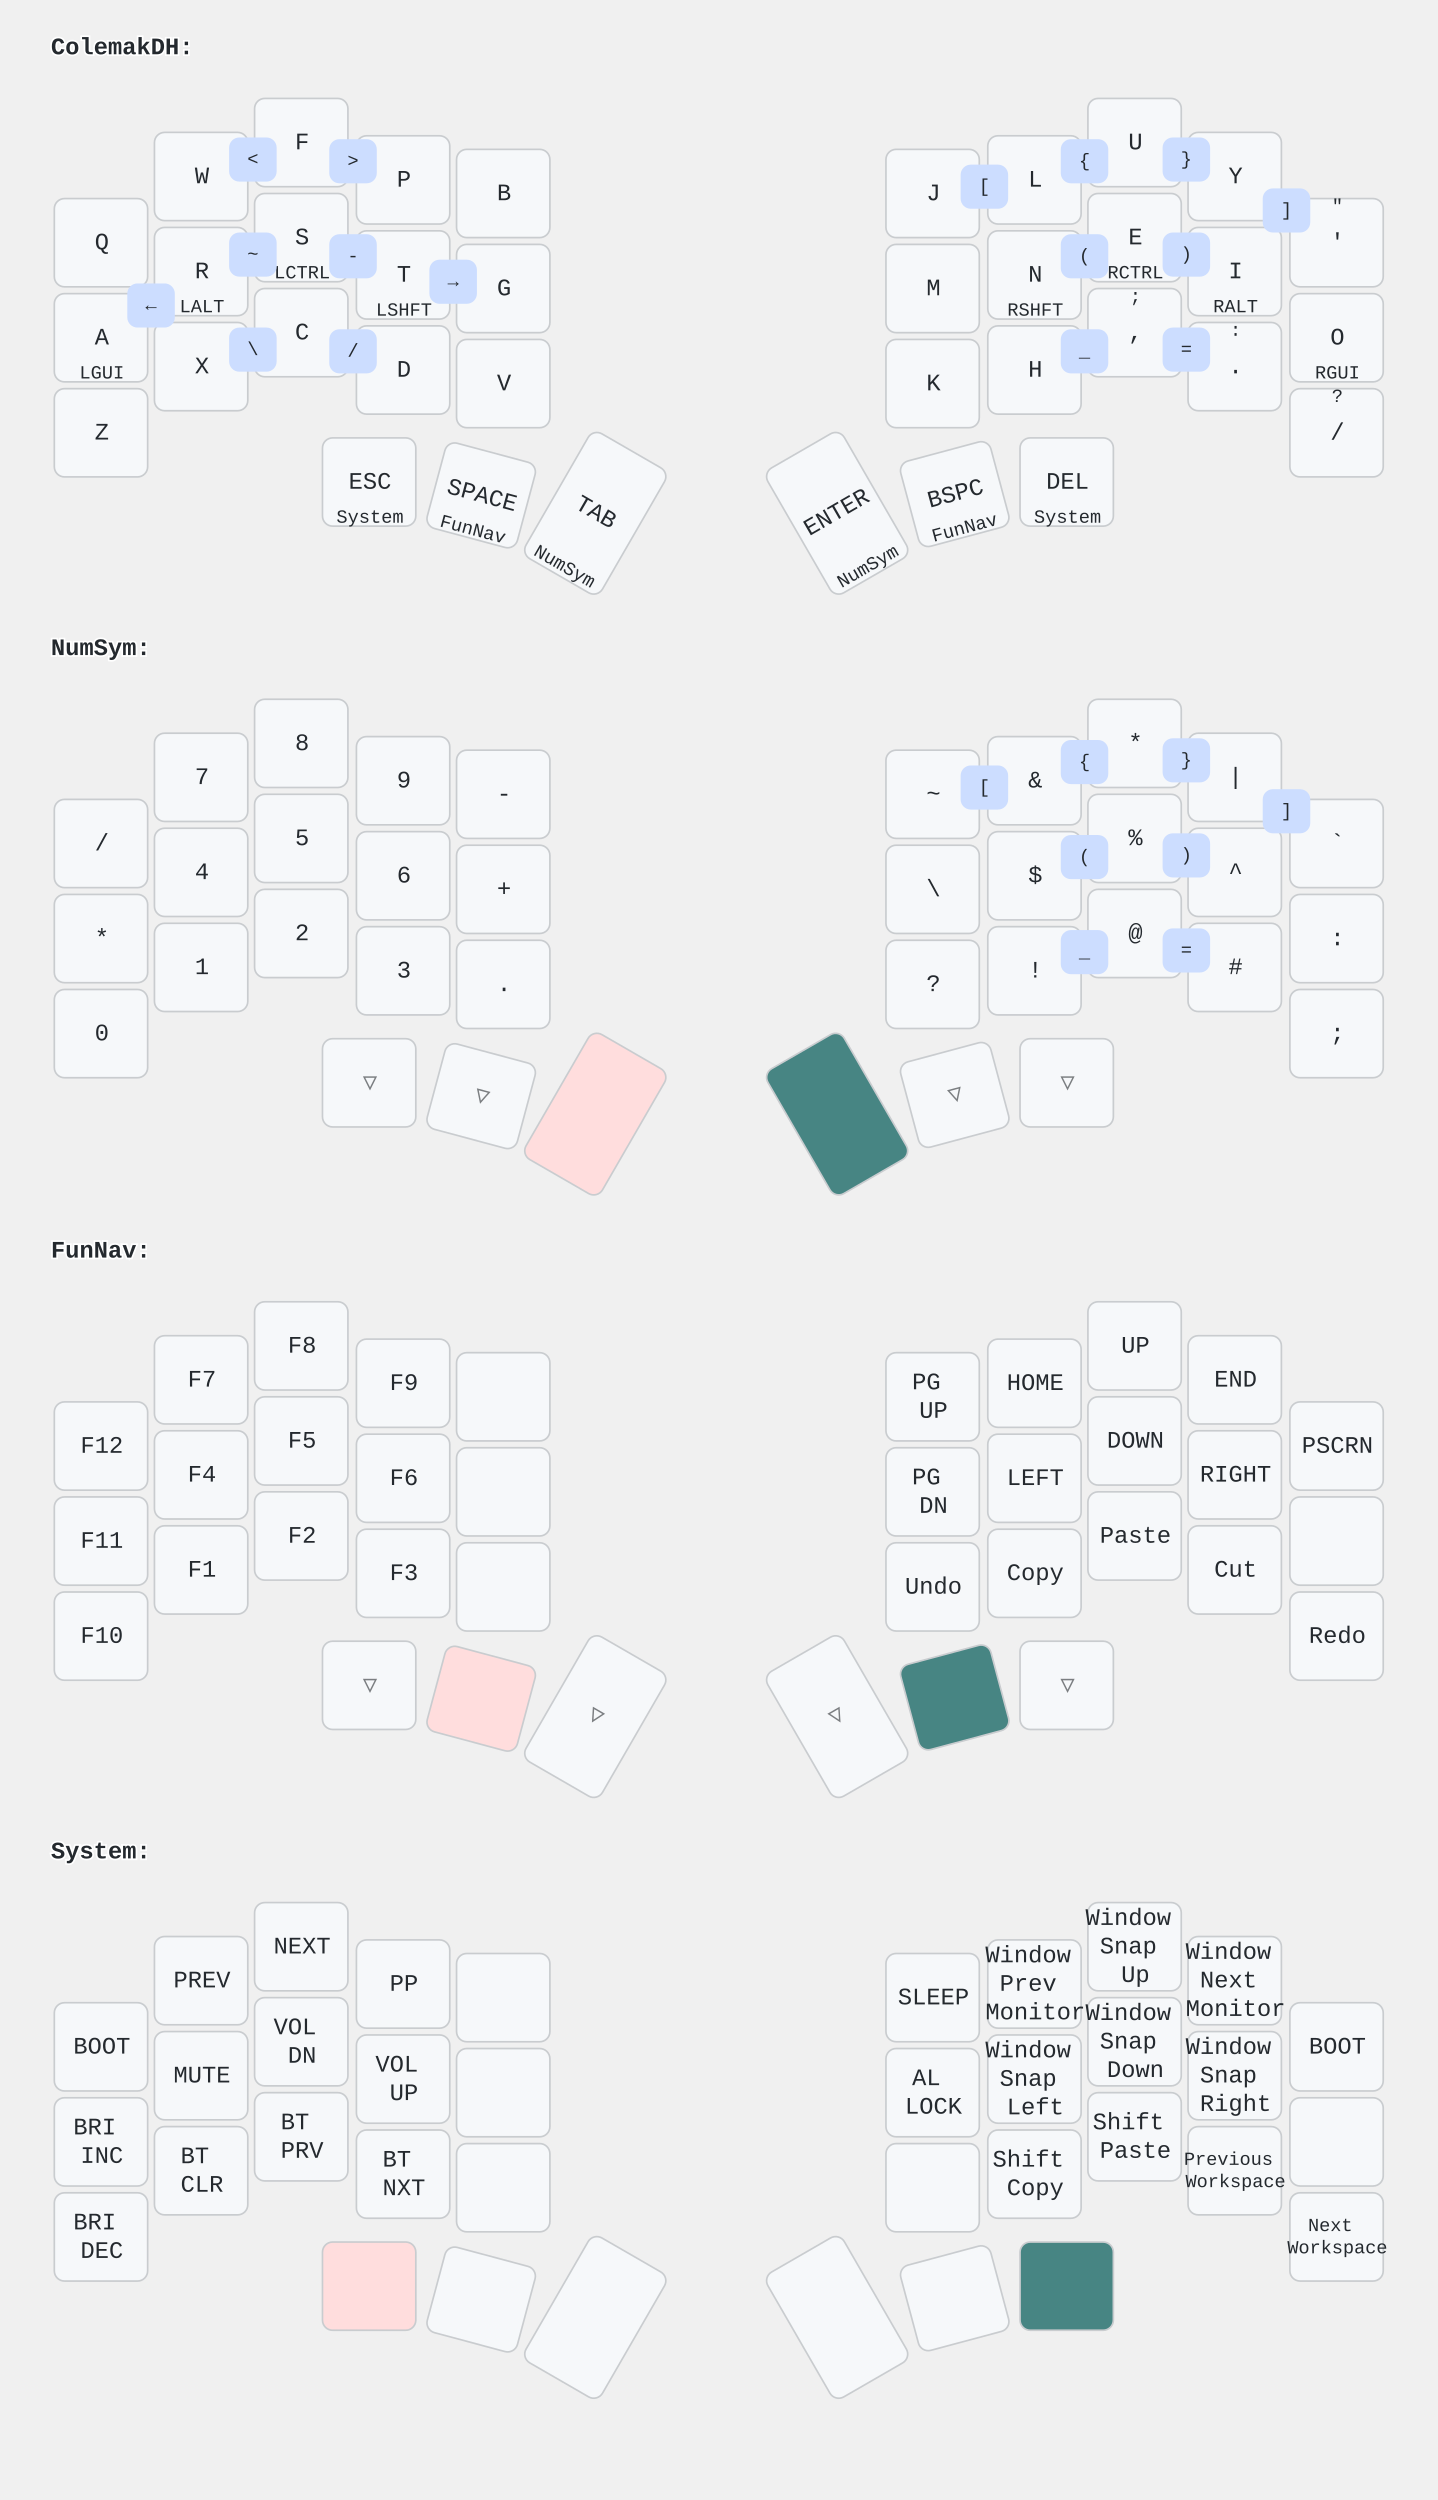
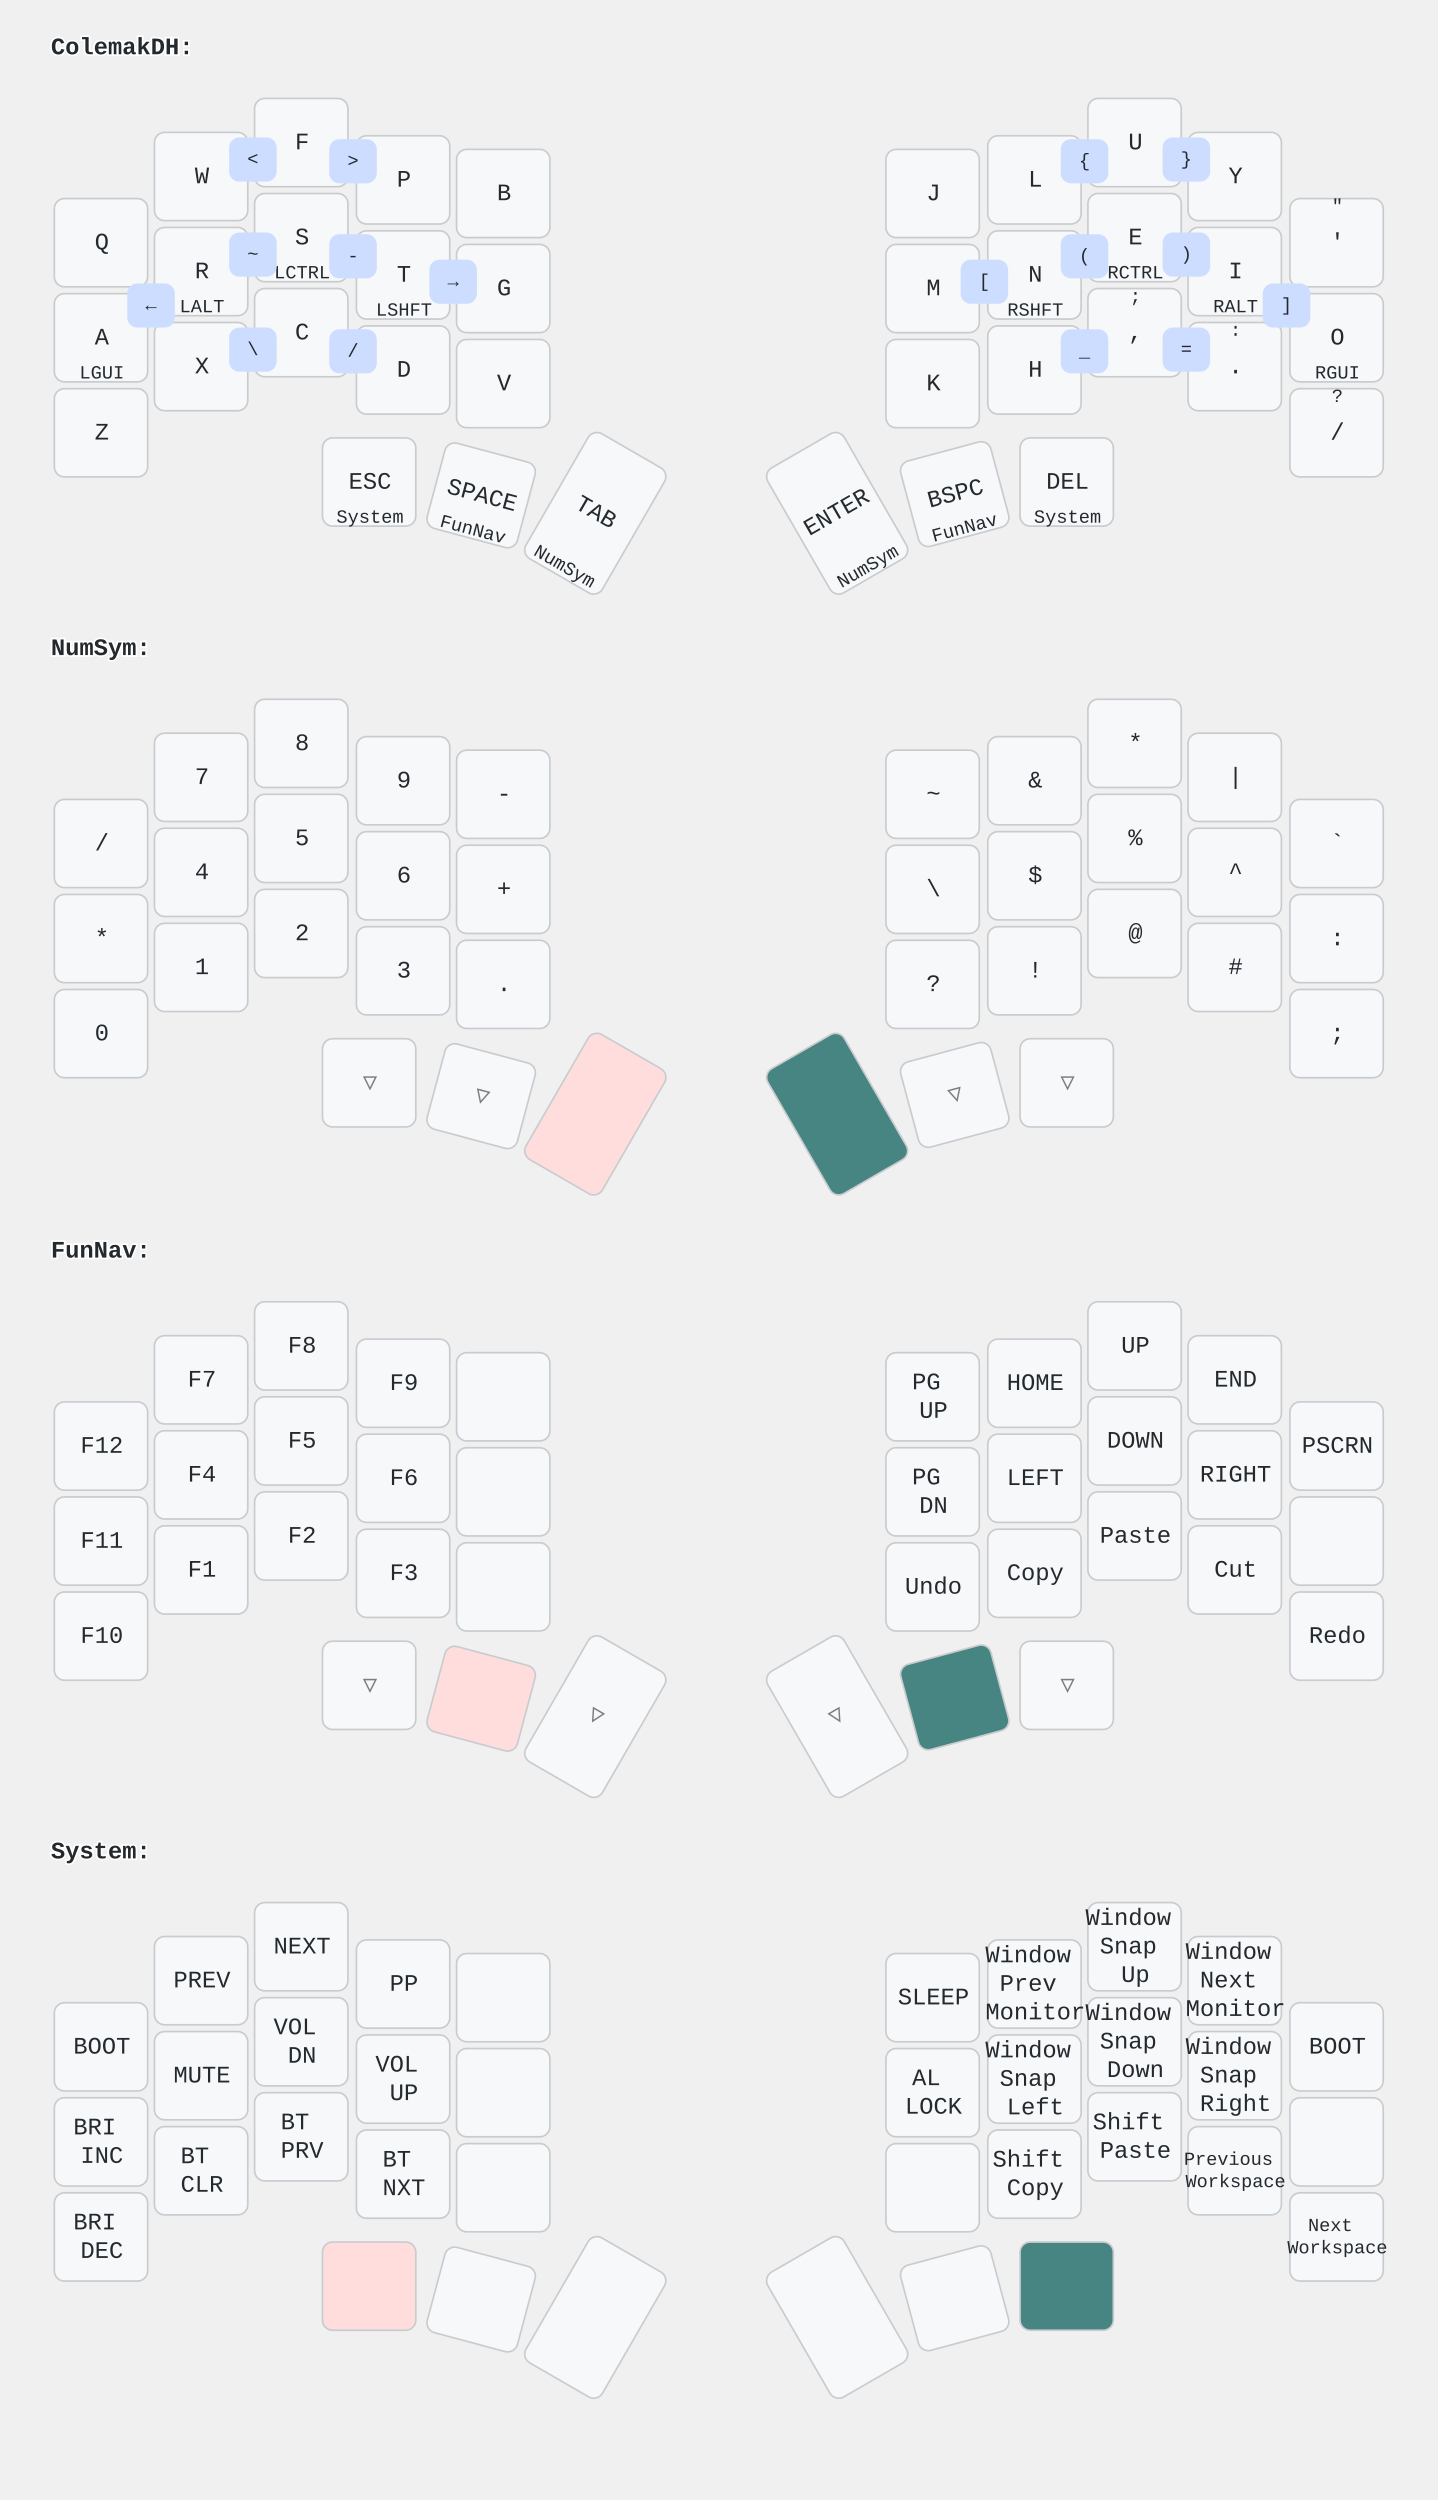
<svg xmlns="http://www.w3.org/2000/svg" width="847" height="1473" viewBox="0 0 847 1473" class="keymap">
  <style>/* inherit to force styles through use tags */
svg path {
    fill: inherit;
}

/* font and background color specifications */
svg.keymap {
    font-family: SFMono-Regular,Consolas,Liberation Mono,Menlo,monospace;
    font-size: 14px;
    font-kerning: normal;
    text-rendering: optimizeLegibility;
    fill: #24292e;
}

/* default key styling */
rect.key {
    fill: #f6f8fa;
    stroke: #c9cccf;
    stroke-width: 1;
}

/* default key side styling, only used is draw_key_sides is set */
rect.side {
    filter: brightness(90%);
}

/* color accent for combo boxes */
rect.combo, rect.combo-separate {
    fill: #cdf;
}

/* color accent for held keys */
rect.held, rect.combo.held {
    fill: #fdd;
}

/* color accent for ghost (optional) keys */
rect.ghost, rect.combo.ghost {
    stroke-dasharray: 4, 4;
    stroke-width: 2;
}

text {
    text-anchor: middle;
    dominant-baseline: middle;
}

/* styling for layer labels */
text.label {
    font-weight: bold;
    text-anchor: start;
    stroke: white;
    stroke-width: 2;
    paint-order: stroke;
}

/* styling for combo tap, and key hold/shifted label text */
text.combo, text.hold, text.shifted {
    font-size: 11px;
}

text.hold {
    text-anchor: middle;
    dominant-baseline: auto;
}

text.shifted {
    text-anchor: middle;
    dominant-baseline: hanging;
}

/* styling for hold/shifted label text in combo box */
text.combo.hold, text.combo.shifted {
    font-size: 8px;
}

/* lighter symbol for transparent keys */
text.trans {
    fill: #7b7e81;
}

/* styling for combo dendrons */
path.combo {
    stroke-width: 1;
    stroke: gray;
    fill: none;
}

/* Start Tabler Icons Cleanup */
/* cannot use height/width with glyphs */
.icon-tabler &gt; path {
    fill: inherit;
    stroke: inherit;
    stroke-width: 2;
}
/* hide tabler's default box */
.icon-tabler &gt; path[stroke="none"][fill="none"] {
    visibility: hidden;
}
/* End Tabler Icons Cleanup */

@media (prefers-color-scheme: dark) {
svg.keymap { fill: #d1d6db; }
rect.key { fill: #3f4750; }
rect.key, rect.combo { stroke: #60666c; }
rect.combo, rect.combo-separate { fill: #1f3d7a; }
rect.held, rect.combo.held { fill: #854747; }
text.label, text.footer { stroke: black; }
text.trans { fill: #7e8184; }
path.combo { stroke: #7f7f7f; }

}
rect.held.alternate { fill: #478583; }</style>
  <g transform="translate(30, 0)" class="layer-ColemakDH">
    <text x="0" y="28" class="label">ColemakDH:</text>
    <g transform="translate(0, 56)">
      <g transform="translate(30, 87)" class="key keypos-0">
        <rect rx="6" ry="6" x="-28" y="-26" width="55" height="52" class="key" />
        <text x="0" y="0" class="key tap">Q</text>
      </g>
      <g transform="translate(89, 48)" class="key keypos-1">
        <rect rx="6" ry="6" x="-28" y="-26" width="55" height="52" class="key" />
        <text x="0" y="0" class="key tap">W</text>
      </g>
      <g transform="translate(148, 28)" class="key keypos-2">
        <rect rx="6" ry="6" x="-28" y="-26" width="55" height="52" class="key" />
        <text x="0" y="0" class="key tap">F</text>
      </g>
      <g transform="translate(208, 50)" class="key keypos-3">
        <rect rx="6" ry="6" x="-28" y="-26" width="55" height="52" class="key" />
        <text x="0" y="0" class="key tap">P</text>
      </g>
      <g transform="translate(267, 58)" class="key keypos-4">
        <rect rx="6" ry="6" x="-28" y="-26" width="55" height="52" class="key" />
        <text x="0" y="0" class="key tap">B</text>
      </g>
      <g transform="translate(520, 58)" class="key keypos-5">
        <rect rx="6" ry="6" x="-28" y="-26" width="55" height="52" class="key" />
        <text x="0" y="0" class="key tap">J</text>
      </g>
      <g transform="translate(580, 50)" class="key keypos-6">
        <rect rx="6" ry="6" x="-28" y="-26" width="55" height="52" class="key" />
        <text x="0" y="0" class="key tap">L</text>
      </g>
      <g transform="translate(639, 28)" class="key keypos-7">
        <rect rx="6" ry="6" x="-28" y="-26" width="55" height="52" class="key" />
        <text x="0" y="0" class="key tap">U</text>
      </g>
      <g transform="translate(698, 48)" class="key keypos-8">
        <rect rx="6" ry="6" x="-28" y="-26" width="55" height="52" class="key" />
        <text x="0" y="0" class="key tap">Y</text>
      </g>
      <g transform="translate(758, 87)" class="key keypos-9">
        <rect rx="6" ry="6" x="-28" y="-26" width="55" height="52" class="key" />
        <text x="0" y="0" class="key tap">'</text>
        <text x="0" y="-24" class="key shifted">"</text>
      </g>
      <g transform="translate(30, 143)" class="key keypos-10">
        <rect rx="6" ry="6" x="-28" y="-26" width="55" height="52" class="key" />
        <text x="0" y="0" class="key tap">A</text>
        <text x="0" y="24" class="key hold">LGUI</text>
      </g>
      <g transform="translate(89, 104)" class="key keypos-11">
        <rect rx="6" ry="6" x="-28" y="-26" width="55" height="52" class="key" />
        <text x="0" y="0" class="key tap">R</text>
        <text x="0" y="24" class="key hold">LALT</text>
      </g>
      <g transform="translate(148, 84)" class="key keypos-12">
        <rect rx="6" ry="6" x="-28" y="-26" width="55" height="52" class="key" />
        <text x="0" y="0" class="key tap">S</text>
        <text x="0" y="24" class="key hold">LCTRL</text>
      </g>
      <g transform="translate(208, 106)" class="key keypos-13">
        <rect rx="6" ry="6" x="-28" y="-26" width="55" height="52" class="key" />
        <text x="0" y="0" class="key tap">T</text>
        <text x="0" y="24" class="key hold">LSHFT</text>
      </g>
      <g transform="translate(267, 114)" class="key keypos-14">
        <rect rx="6" ry="6" x="-28" y="-26" width="55" height="52" class="key" />
        <text x="0" y="0" class="key tap">G</text>
      </g>
      <g transform="translate(520, 114)" class="key keypos-15">
        <rect rx="6" ry="6" x="-28" y="-26" width="55" height="52" class="key" />
        <text x="0" y="0" class="key tap">M</text>
      </g>
      <g transform="translate(580, 106)" class="key keypos-16">
        <rect rx="6" ry="6" x="-28" y="-26" width="55" height="52" class="key" />
        <text x="0" y="0" class="key tap">N</text>
        <text x="0" y="24" class="key hold">RSHFT</text>
      </g>
      <g transform="translate(639, 84)" class="key keypos-17">
        <rect rx="6" ry="6" x="-28" y="-26" width="55" height="52" class="key" />
        <text x="0" y="0" class="key tap">E</text>
        <text x="0" y="24" class="key hold">RCTRL</text>
      </g>
      <g transform="translate(698, 104)" class="key keypos-18">
        <rect rx="6" ry="6" x="-28" y="-26" width="55" height="52" class="key" />
        <text x="0" y="0" class="key tap">I</text>
        <text x="0" y="24" class="key hold">RALT</text>
      </g>
      <g transform="translate(758, 143)" class="key keypos-19">
        <rect rx="6" ry="6" x="-28" y="-26" width="55" height="52" class="key" />
        <text x="0" y="0" class="key tap">O</text>
        <text x="0" y="24" class="key hold">RGUI</text>
      </g>
      <g transform="translate(30, 199)" class="key keypos-20">
        <rect rx="6" ry="6" x="-28" y="-26" width="55" height="52" class="key" />
        <text x="0" y="0" class="key tap">Z</text>
      </g>
      <g transform="translate(89, 160)" class="key keypos-21">
        <rect rx="6" ry="6" x="-28" y="-26" width="55" height="52" class="key" />
        <text x="0" y="0" class="key tap">X</text>
      </g>
      <g transform="translate(148, 140)" class="key keypos-22">
        <rect rx="6" ry="6" x="-28" y="-26" width="55" height="52" class="key" />
        <text x="0" y="0" class="key tap">C</text>
      </g>
      <g transform="translate(208, 162)" class="key keypos-23">
        <rect rx="6" ry="6" x="-28" y="-26" width="55" height="52" class="key" />
        <text x="0" y="0" class="key tap">D</text>
      </g>
      <g transform="translate(267, 170)" class="key keypos-24">
        <rect rx="6" ry="6" x="-28" y="-26" width="55" height="52" class="key" />
        <text x="0" y="0" class="key tap">V</text>
      </g>
      <g transform="translate(520, 170)" class="key keypos-25">
        <rect rx="6" ry="6" x="-28" y="-26" width="55" height="52" class="key" />
        <text x="0" y="0" class="key tap">K</text>
      </g>
      <g transform="translate(580, 162)" class="key keypos-26">
        <rect rx="6" ry="6" x="-28" y="-26" width="55" height="52" class="key" />
        <text x="0" y="0" class="key tap">H</text>
      </g>
      <g transform="translate(639, 140)" class="key keypos-27">
        <rect rx="6" ry="6" x="-28" y="-26" width="55" height="52" class="key" />
        <text x="0" y="0" class="key tap">,</text>
        <text x="0" y="-24" class="key shifted">;</text>
      </g>
      <g transform="translate(698, 160)" class="key keypos-28">
        <rect rx="6" ry="6" x="-28" y="-26" width="55" height="52" class="key" />
        <text x="0" y="0" class="key tap">.</text>
        <text x="0" y="-24" class="key shifted">:</text>
      </g>
      <g transform="translate(758, 199)" class="key keypos-29">
        <rect rx="6" ry="6" x="-28" y="-26" width="55" height="52" class="key" />
        <text x="0" y="0" class="key tap">/</text>
        <text x="0" y="-24" class="key shifted">?</text>
      </g>
      <g transform="translate(188, 228)" class="key keypos-30">
        <rect rx="6" ry="6" x="-28" y="-26" width="55" height="52" class="key" />
        <text x="0" y="0" class="key tap">ESC</text>
        <text x="0" y="24" class="key hold">System</text>
      </g>
      <g transform="translate(254, 236) rotate(15.0)" class="key keypos-31">
        <rect rx="6" ry="6" x="-28" y="-26" width="55" height="52" class="key" />
        <text x="0" y="0" class="key tap">SPACE</text>
        <text x="0" y="24" class="key hold">FunNav</text>
      </g>
      <g transform="translate(321, 246) rotate(30.0)" class="key keypos-32">
        <rect rx="6" ry="6" x="-26" y="-42" width="52" height="85" class="key" />
        <text x="0" y="0" class="key tap">TAB</text>
        <text x="0" y="40" class="key hold">NumSym</text>
      </g>
      <g transform="translate(463, 246) rotate(-30.0)" class="key keypos-33">
        <rect rx="6" ry="6" x="-26" y="-42" width="52" height="85" class="key" />
        <text x="0" y="0" class="key tap">ENTER</text>
        <text x="0" y="40" class="key hold">NumSym</text>
      </g>
      <g transform="translate(533, 235) rotate(-15.0)" class="key keypos-34">
        <rect rx="6" ry="6" x="-28" y="-26" width="55" height="52" class="key" />
        <text x="0" y="0" class="key tap">BSPC</text>
        <text x="0" y="24" class="key hold">FunNav</text>
      </g>
      <g transform="translate(599, 228)" class="key keypos-35">
        <rect rx="6" ry="6" x="-28" y="-26" width="55" height="52" class="key" />
        <text x="0" y="0" class="key tap">DEL</text>
        <text x="0" y="24" class="key hold">System</text>
      </g>
      <g class="combo combopos-0">
        <rect rx="6" ry="6" x="595" y="26" width="28" height="26" class="combo" />
        <text x="609" y="39" class="combo tap">{</text>
      </g>
      <g class="combo combopos-1">
        <rect rx="6" ry="6" x="655" y="25" width="28" height="26" class="combo" />
        <text x="669" y="38" class="combo tap">}</text>
      </g>
      <g class="combo combopos-2">
-         <rect rx="6" ry="6" x="536" y="41" width="28" height="26" class="combo" />
-         <text x="550" y="54" class="combo tap">[</text>
+         <rect rx="6" ry="6" x="536" y="97" width="28" height="26" class="combo" />
+         <text x="550" y="110" class="combo tap">[</text>
      </g>
      <g class="combo combopos-3">
-         <rect rx="6" ry="6" x="714" y="55" width="28" height="26" class="combo" />
-         <text x="728" y="68" class="combo tap">]</text>
+         <rect rx="6" ry="6" x="714" y="111" width="28" height="26" class="combo" />
+         <text x="728" y="124" class="combo tap">]</text>
      </g>
      <g class="combo combopos-4">
        <rect rx="6" ry="6" x="595" y="82" width="28" height="26" class="combo" />
        <text x="609" y="95" class="combo tap">(</text>
      </g>
      <g class="combo combopos-5">
        <rect rx="6" ry="6" x="655" y="81" width="28" height="26" class="combo" />
        <text x="669" y="94" class="combo tap">)</text>
      </g>
      <g class="combo combopos-6">
        <rect rx="6" ry="6" x="105" y="81" width="28" height="26" class="combo" />
        <text x="119" y="94" class="combo tap">~</text>
      </g>
      <g class="combo combopos-7">
        <rect rx="6" ry="6" x="164" y="82" width="28" height="26" class="combo" />
        <text x="178" y="95" class="combo tap">-</text>
      </g>
      <g class="combo combopos-8">
        <rect rx="6" ry="6" x="105" y="25" width="28" height="26" class="combo" />
        <text x="119" y="38" class="combo tap">&lt;</text>
      </g>
      <g class="combo combopos-9">
        <rect rx="6" ry="6" x="164" y="26" width="28" height="26" class="combo" />
        <text x="178" y="39" class="combo tap">&gt;</text>
      </g>
      <g class="combo combopos-10">
        <rect rx="6" ry="6" x="105" y="137" width="28" height="26" class="combo" />
        <text x="119" y="150" class="combo tap">\</text>
      </g>
      <g class="combo combopos-11">
        <rect rx="6" ry="6" x="164" y="138" width="28" height="26" class="combo" />
        <text x="178" y="151" class="combo tap">/</text>
      </g>
      <g class="combo combopos-12">
        <rect rx="6" ry="6" x="595" y="138" width="28" height="26" class="combo" />
        <text x="609" y="151" class="combo tap">_</text>
      </g>
      <g class="combo combopos-13">
        <rect rx="6" ry="6" x="655" y="137" width="28" height="26" class="combo" />
        <text x="669" y="150" class="combo tap">=</text>
      </g>
      <g class="combo combopos-14">
        <rect rx="6" ry="6" x="45" y="111" width="28" height="26" class="combo" />
        <text x="59" y="124" class="combo tap">←</text>
      </g>
      <g class="combo combopos-15">
        <rect rx="6" ry="6" x="223" y="97" width="28" height="26" class="combo" />
        <text x="237" y="110" class="combo tap">→</text>
      </g>
    </g>
  </g>
  <g transform="translate(30, 354)" class="layer-NumSym">
    <text x="0" y="28" class="label">NumSym:</text>
    <g transform="translate(0, 56)">
      <g transform="translate(30, 87)" class="key keypos-0">
        <rect rx="6" ry="6" x="-28" y="-26" width="55" height="52" class="key" />
        <text x="0" y="0" class="key tap">/</text>
      </g>
      <g transform="translate(89, 48)" class="key keypos-1">
        <rect rx="6" ry="6" x="-28" y="-26" width="55" height="52" class="key" />
        <text x="0" y="0" class="key tap">7</text>
      </g>
      <g transform="translate(148, 28)" class="key keypos-2">
        <rect rx="6" ry="6" x="-28" y="-26" width="55" height="52" class="key" />
        <text x="0" y="0" class="key tap">8</text>
      </g>
      <g transform="translate(208, 50)" class="key keypos-3">
        <rect rx="6" ry="6" x="-28" y="-26" width="55" height="52" class="key" />
        <text x="0" y="0" class="key tap">9</text>
      </g>
      <g transform="translate(267, 58)" class="key keypos-4">
        <rect rx="6" ry="6" x="-28" y="-26" width="55" height="52" class="key" />
        <text x="0" y="0" class="key tap">-</text>
      </g>
      <g transform="translate(520, 58)" class="key keypos-5">
        <rect rx="6" ry="6" x="-28" y="-26" width="55" height="52" class="key" />
        <text x="0" y="0" class="key tap">~</text>
      </g>
      <g transform="translate(580, 50)" class="key keypos-6">
        <rect rx="6" ry="6" x="-28" y="-26" width="55" height="52" class="key" />
        <text x="0" y="0" class="key tap">&amp;</text>
      </g>
      <g transform="translate(639, 28)" class="key keypos-7">
        <rect rx="6" ry="6" x="-28" y="-26" width="55" height="52" class="key" />
        <text x="0" y="0" class="key tap">*</text>
      </g>
      <g transform="translate(698, 48)" class="key keypos-8">
        <rect rx="6" ry="6" x="-28" y="-26" width="55" height="52" class="key" />
        <text x="0" y="0" class="key tap">|</text>
      </g>
      <g transform="translate(758, 87)" class="key keypos-9">
        <rect rx="6" ry="6" x="-28" y="-26" width="55" height="52" class="key" />
        <text x="0" y="0" class="key tap">`</text>
      </g>
      <g transform="translate(30, 143)" class="key keypos-10">
        <rect rx="6" ry="6" x="-28" y="-26" width="55" height="52" class="key" />
        <text x="0" y="0" class="key tap">*</text>
      </g>
      <g transform="translate(89, 104)" class="key keypos-11">
        <rect rx="6" ry="6" x="-28" y="-26" width="55" height="52" class="key" />
        <text x="0" y="0" class="key tap">4</text>
      </g>
      <g transform="translate(148, 84)" class="key keypos-12">
        <rect rx="6" ry="6" x="-28" y="-26" width="55" height="52" class="key" />
        <text x="0" y="0" class="key tap">5</text>
      </g>
      <g transform="translate(208, 106)" class="key keypos-13">
        <rect rx="6" ry="6" x="-28" y="-26" width="55" height="52" class="key" />
        <text x="0" y="0" class="key tap">6</text>
      </g>
      <g transform="translate(267, 114)" class="key keypos-14">
        <rect rx="6" ry="6" x="-28" y="-26" width="55" height="52" class="key" />
        <text x="0" y="0" class="key tap">+</text>
      </g>
      <g transform="translate(520, 114)" class="key keypos-15">
        <rect rx="6" ry="6" x="-28" y="-26" width="55" height="52" class="key" />
        <text x="0" y="0" class="key tap">\</text>
      </g>
      <g transform="translate(580, 106)" class="key keypos-16">
        <rect rx="6" ry="6" x="-28" y="-26" width="55" height="52" class="key" />
        <text x="0" y="0" class="key tap">$</text>
      </g>
      <g transform="translate(639, 84)" class="key keypos-17">
        <rect rx="6" ry="6" x="-28" y="-26" width="55" height="52" class="key" />
        <text x="0" y="0" class="key tap">%</text>
      </g>
      <g transform="translate(698, 104)" class="key keypos-18">
        <rect rx="6" ry="6" x="-28" y="-26" width="55" height="52" class="key" />
        <text x="0" y="0" class="key tap">^</text>
      </g>
      <g transform="translate(758, 143)" class="key keypos-19">
        <rect rx="6" ry="6" x="-28" y="-26" width="55" height="52" class="key" />
        <text x="0" y="0" class="key tap">:</text>
      </g>
      <g transform="translate(30, 199)" class="key keypos-20">
        <rect rx="6" ry="6" x="-28" y="-26" width="55" height="52" class="key" />
        <text x="0" y="0" class="key tap">0</text>
      </g>
      <g transform="translate(89, 160)" class="key keypos-21">
        <rect rx="6" ry="6" x="-28" y="-26" width="55" height="52" class="key" />
        <text x="0" y="0" class="key tap">1</text>
      </g>
      <g transform="translate(148, 140)" class="key keypos-22">
        <rect rx="6" ry="6" x="-28" y="-26" width="55" height="52" class="key" />
        <text x="0" y="0" class="key tap">2</text>
      </g>
      <g transform="translate(208, 162)" class="key keypos-23">
        <rect rx="6" ry="6" x="-28" y="-26" width="55" height="52" class="key" />
        <text x="0" y="0" class="key tap">3</text>
      </g>
      <g transform="translate(267, 170)" class="key keypos-24">
        <rect rx="6" ry="6" x="-28" y="-26" width="55" height="52" class="key" />
        <text x="0" y="0" class="key tap">.</text>
      </g>
      <g transform="translate(520, 170)" class="key keypos-25">
        <rect rx="6" ry="6" x="-28" y="-26" width="55" height="52" class="key" />
        <text x="0" y="0" class="key tap">?</text>
      </g>
      <g transform="translate(580, 162)" class="key keypos-26">
        <rect rx="6" ry="6" x="-28" y="-26" width="55" height="52" class="key" />
        <text x="0" y="0" class="key tap">!</text>
      </g>
      <g transform="translate(639, 140)" class="key keypos-27">
        <rect rx="6" ry="6" x="-28" y="-26" width="55" height="52" class="key" />
        <text x="0" y="0" class="key tap">@</text>
      </g>
      <g transform="translate(698, 160)" class="key keypos-28">
        <rect rx="6" ry="6" x="-28" y="-26" width="55" height="52" class="key" />
        <text x="0" y="0" class="key tap">#</text>
      </g>
      <g transform="translate(758, 199)" class="key keypos-29">
        <rect rx="6" ry="6" x="-28" y="-26" width="55" height="52" class="key" />
        <text x="0" y="0" class="key tap">;</text>
      </g>
      <g transform="translate(188, 228)" class="key trans keypos-30">
        <rect rx="6" ry="6" x="-28" y="-26" width="55" height="52" class="key trans" />
        <text x="0" y="0" class="key trans tap">▽</text>
      </g>
      <g transform="translate(254, 236) rotate(15.0)" class="key trans keypos-31">
        <rect rx="6" ry="6" x="-28" y="-26" width="55" height="52" class="key trans" />
        <text x="0" y="0" class="key trans tap">▽</text>
      </g>
      <g transform="translate(321, 246) rotate(30.0)" class="key held keypos-32">
        <rect rx="6" ry="6" x="-26" y="-42" width="52" height="85" class="key held" />
      </g>
      <g transform="translate(463, 246) rotate(-30.0)" class="key held alternate keypos-33">
        <rect rx="6" ry="6" x="-26" y="-42" width="52" height="85" class="key held alternate" />
      </g>
      <g transform="translate(533, 235) rotate(-15.0)" class="key trans keypos-34">
        <rect rx="6" ry="6" x="-28" y="-26" width="55" height="52" class="key trans" />
        <text x="0" y="0" class="key trans tap">▽</text>
      </g>
      <g transform="translate(599, 228)" class="key trans keypos-35">
        <rect rx="6" ry="6" x="-28" y="-26" width="55" height="52" class="key trans" />
        <text x="0" y="0" class="key trans tap">▽</text>
      </g>
-       <g class="combo combopos-0">
-         <rect rx="6" ry="6" x="595" y="26" width="28" height="26" class="combo" />
-         <text x="609" y="39" class="combo tap">{</text>
-       </g>
-       <g class="combo combopos-1">
-         <rect rx="6" ry="6" x="655" y="25" width="28" height="26" class="combo" />
-         <text x="669" y="38" class="combo tap">}</text>
-       </g>
-       <g class="combo combopos-2">
-         <rect rx="6" ry="6" x="536" y="41" width="28" height="26" class="combo" />
-         <text x="550" y="54" class="combo tap">[</text>
-       </g>
-       <g class="combo combopos-3">
-         <rect rx="6" ry="6" x="714" y="55" width="28" height="26" class="combo" />
-         <text x="728" y="68" class="combo tap">]</text>
-       </g>
-       <g class="combo combopos-4">
-         <rect rx="6" ry="6" x="595" y="82" width="28" height="26" class="combo" />
-         <text x="609" y="95" class="combo tap">(</text>
-       </g>
-       <g class="combo combopos-5">
-         <rect rx="6" ry="6" x="655" y="81" width="28" height="26" class="combo" />
-         <text x="669" y="94" class="combo tap">)</text>
-       </g>
-       <g class="combo combopos-6">
-         <rect rx="6" ry="6" x="595" y="138" width="28" height="26" class="combo" />
-         <text x="609" y="151" class="combo tap">_</text>
-       </g>
-       <g class="combo combopos-7">
-         <rect rx="6" ry="6" x="655" y="137" width="28" height="26" class="combo" />
-         <text x="669" y="150" class="combo tap">=</text>
-       </g>
    </g>
  </g>
  <g transform="translate(30, 709)" class="layer-FunNav">
    <text x="0" y="28" class="label">FunNav:</text>
    <g transform="translate(0, 56)">
      <g transform="translate(30, 87)" class="key keypos-0">
        <rect rx="6" ry="6" x="-28" y="-26" width="55" height="52" class="key" />
        <text x="0" y="0" class="key tap">F12</text>
      </g>
      <g transform="translate(89, 48)" class="key keypos-1">
        <rect rx="6" ry="6" x="-28" y="-26" width="55" height="52" class="key" />
        <text x="0" y="0" class="key tap">F7</text>
      </g>
      <g transform="translate(148, 28)" class="key keypos-2">
        <rect rx="6" ry="6" x="-28" y="-26" width="55" height="52" class="key" />
        <text x="0" y="0" class="key tap">F8</text>
      </g>
      <g transform="translate(208, 50)" class="key keypos-3">
        <rect rx="6" ry="6" x="-28" y="-26" width="55" height="52" class="key" />
        <text x="0" y="0" class="key tap">F9</text>
      </g>
      <g transform="translate(267, 58)" class="key keypos-4">
        <rect rx="6" ry="6" x="-28" y="-26" width="55" height="52" class="key" />
      </g>
      <g transform="translate(520, 58)" class="key keypos-5">
        <rect rx="6" ry="6" x="-28" y="-26" width="55" height="52" class="key" />
        <text x="0" y="0" class="key tap">
          <tspan x="0" dy="-0.6em">PG</tspan>
          <tspan x="0" dy="1.2em">UP</tspan>
        </text>
      </g>
      <g transform="translate(580, 50)" class="key keypos-6">
        <rect rx="6" ry="6" x="-28" y="-26" width="55" height="52" class="key" />
        <text x="0" y="0" class="key tap">HOME</text>
      </g>
      <g transform="translate(639, 28)" class="key keypos-7">
        <rect rx="6" ry="6" x="-28" y="-26" width="55" height="52" class="key" />
        <text x="0" y="0" class="key tap">UP</text>
      </g>
      <g transform="translate(698, 48)" class="key keypos-8">
        <rect rx="6" ry="6" x="-28" y="-26" width="55" height="52" class="key" />
        <text x="0" y="0" class="key tap">END</text>
      </g>
      <g transform="translate(758, 87)" class="key keypos-9">
        <rect rx="6" ry="6" x="-28" y="-26" width="55" height="52" class="key" />
        <text x="0" y="0" class="key tap">PSCRN</text>
      </g>
      <g transform="translate(30, 143)" class="key keypos-10">
        <rect rx="6" ry="6" x="-28" y="-26" width="55" height="52" class="key" />
        <text x="0" y="0" class="key tap">F11</text>
      </g>
      <g transform="translate(89, 104)" class="key keypos-11">
        <rect rx="6" ry="6" x="-28" y="-26" width="55" height="52" class="key" />
        <text x="0" y="0" class="key tap">F4</text>
      </g>
      <g transform="translate(148, 84)" class="key keypos-12">
        <rect rx="6" ry="6" x="-28" y="-26" width="55" height="52" class="key" />
        <text x="0" y="0" class="key tap">F5</text>
      </g>
      <g transform="translate(208, 106)" class="key keypos-13">
        <rect rx="6" ry="6" x="-28" y="-26" width="55" height="52" class="key" />
        <text x="0" y="0" class="key tap">F6</text>
      </g>
      <g transform="translate(267, 114)" class="key keypos-14">
        <rect rx="6" ry="6" x="-28" y="-26" width="55" height="52" class="key" />
      </g>
      <g transform="translate(520, 114)" class="key keypos-15">
        <rect rx="6" ry="6" x="-28" y="-26" width="55" height="52" class="key" />
        <text x="0" y="0" class="key tap">
          <tspan x="0" dy="-0.6em">PG</tspan>
          <tspan x="0" dy="1.2em">DN</tspan>
        </text>
      </g>
      <g transform="translate(580, 106)" class="key keypos-16">
        <rect rx="6" ry="6" x="-28" y="-26" width="55" height="52" class="key" />
        <text x="0" y="0" class="key tap">LEFT</text>
      </g>
      <g transform="translate(639, 84)" class="key keypos-17">
        <rect rx="6" ry="6" x="-28" y="-26" width="55" height="52" class="key" />
        <text x="0" y="0" class="key tap">DOWN</text>
      </g>
      <g transform="translate(698, 104)" class="key keypos-18">
        <rect rx="6" ry="6" x="-28" y="-26" width="55" height="52" class="key" />
        <text x="0" y="0" class="key tap">RIGHT</text>
      </g>
      <g transform="translate(758, 143)" class="key keypos-19">
        <rect rx="6" ry="6" x="-28" y="-26" width="55" height="52" class="key" />
      </g>
      <g transform="translate(30, 199)" class="key keypos-20">
        <rect rx="6" ry="6" x="-28" y="-26" width="55" height="52" class="key" />
        <text x="0" y="0" class="key tap">F10</text>
      </g>
      <g transform="translate(89, 160)" class="key keypos-21">
        <rect rx="6" ry="6" x="-28" y="-26" width="55" height="52" class="key" />
        <text x="0" y="0" class="key tap">F1</text>
      </g>
      <g transform="translate(148, 140)" class="key keypos-22">
        <rect rx="6" ry="6" x="-28" y="-26" width="55" height="52" class="key" />
        <text x="0" y="0" class="key tap">F2</text>
      </g>
      <g transform="translate(208, 162)" class="key keypos-23">
        <rect rx="6" ry="6" x="-28" y="-26" width="55" height="52" class="key" />
        <text x="0" y="0" class="key tap">F3</text>
      </g>
      <g transform="translate(267, 170)" class="key keypos-24">
        <rect rx="6" ry="6" x="-28" y="-26" width="55" height="52" class="key" />
      </g>
      <g transform="translate(520, 170)" class="key keypos-25">
        <rect rx="6" ry="6" x="-28" y="-26" width="55" height="52" class="key" />
        <text x="0" y="0" class="key tap">Undo</text>
      </g>
      <g transform="translate(580, 162)" class="key keypos-26">
        <rect rx="6" ry="6" x="-28" y="-26" width="55" height="52" class="key" />
        <text x="0" y="0" class="key tap">Copy</text>
      </g>
      <g transform="translate(639, 140)" class="key keypos-27">
        <rect rx="6" ry="6" x="-28" y="-26" width="55" height="52" class="key" />
        <text x="0" y="0" class="key tap">Paste</text>
      </g>
      <g transform="translate(698, 160)" class="key keypos-28">
        <rect rx="6" ry="6" x="-28" y="-26" width="55" height="52" class="key" />
        <text x="0" y="0" class="key tap">Cut</text>
      </g>
      <g transform="translate(758, 199)" class="key keypos-29">
        <rect rx="6" ry="6" x="-28" y="-26" width="55" height="52" class="key" />
        <text x="0" y="0" class="key tap">Redo</text>
      </g>
      <g transform="translate(188, 228)" class="key trans keypos-30">
        <rect rx="6" ry="6" x="-28" y="-26" width="55" height="52" class="key trans" />
        <text x="0" y="0" class="key trans tap">▽</text>
      </g>
      <g transform="translate(254, 236) rotate(15.0)" class="key held keypos-31">
        <rect rx="6" ry="6" x="-28" y="-26" width="55" height="52" class="key held" />
      </g>
      <g transform="translate(321, 246) rotate(30.0)" class="key trans keypos-32">
        <rect rx="6" ry="6" x="-26" y="-42" width="52" height="85" class="key trans" />
        <text x="0" y="0" class="key trans tap">▽</text>
      </g>
      <g transform="translate(463, 246) rotate(-30.0)" class="key trans keypos-33">
        <rect rx="6" ry="6" x="-26" y="-42" width="52" height="85" class="key trans" />
        <text x="0" y="0" class="key trans tap">▽</text>
      </g>
      <g transform="translate(533, 235) rotate(-15.0)" class="key held alternate keypos-34">
        <rect rx="6" ry="6" x="-28" y="-26" width="55" height="52" class="key held alternate" />
      </g>
      <g transform="translate(599, 228)" class="key trans keypos-35">
        <rect rx="6" ry="6" x="-28" y="-26" width="55" height="52" class="key trans" />
        <text x="0" y="0" class="key trans tap">▽</text>
      </g>
    </g>
  </g>
  <g transform="translate(30, 1063)" class="layer-System">
    <text x="0" y="28" class="label">System:</text>
    <g transform="translate(0, 56)">
      <g transform="translate(30, 87)" class="key keypos-0">
        <rect rx="6" ry="6" x="-28" y="-26" width="55" height="52" class="key" />
        <text x="0" y="0" class="key tap">BOOT</text>
      </g>
      <g transform="translate(89, 48)" class="key keypos-1">
        <rect rx="6" ry="6" x="-28" y="-26" width="55" height="52" class="key" />
        <text x="0" y="0" class="key tap">PREV</text>
      </g>
      <g transform="translate(148, 28)" class="key keypos-2">
        <rect rx="6" ry="6" x="-28" y="-26" width="55" height="52" class="key" />
        <text x="0" y="0" class="key tap">NEXT</text>
      </g>
      <g transform="translate(208, 50)" class="key keypos-3">
        <rect rx="6" ry="6" x="-28" y="-26" width="55" height="52" class="key" />
        <text x="0" y="0" class="key tap">PP</text>
      </g>
      <g transform="translate(267, 58)" class="key keypos-4">
        <rect rx="6" ry="6" x="-28" y="-26" width="55" height="52" class="key" />
      </g>
      <g transform="translate(520, 58)" class="key keypos-5">
        <rect rx="6" ry="6" x="-28" y="-26" width="55" height="52" class="key" />
        <text x="0" y="0" class="key tap">SLEEP</text>
      </g>
      <g transform="translate(580, 50)" class="key keypos-6">
        <rect rx="6" ry="6" x="-28" y="-26" width="55" height="52" class="key" />
        <text x="0" y="0" class="key tap">
          <tspan x="0" dy="-1.2em">Window</tspan>
          <tspan x="0" dy="1.2em">Prev</tspan>
          <tspan x="0" dy="1.2em">Monitor</tspan>
        </text>
      </g>
      <g transform="translate(639, 28)" class="key keypos-7">
        <rect rx="6" ry="6" x="-28" y="-26" width="55" height="52" class="key" />
        <text x="0" y="0" class="key tap">
          <tspan x="0" dy="-1.2em">Window</tspan>
          <tspan x="0" dy="1.2em">Snap</tspan>
          <tspan x="0" dy="1.2em">Up</tspan>
        </text>
      </g>
      <g transform="translate(698, 48)" class="key keypos-8">
        <rect rx="6" ry="6" x="-28" y="-26" width="55" height="52" class="key" />
        <text x="0" y="0" class="key tap">
          <tspan x="0" dy="-1.2em">Window</tspan>
          <tspan x="0" dy="1.2em">Next</tspan>
          <tspan x="0" dy="1.2em">Monitor</tspan>
        </text>
      </g>
      <g transform="translate(758, 87)" class="key keypos-9">
        <rect rx="6" ry="6" x="-28" y="-26" width="55" height="52" class="key" />
        <text x="0" y="0" class="key tap">BOOT</text>
      </g>
      <g transform="translate(30, 143)" class="key keypos-10">
        <rect rx="6" ry="6" x="-28" y="-26" width="55" height="52" class="key" />
        <text x="0" y="0" class="key tap">
          <tspan x="0" dy="-0.6em">BRI</tspan>
          <tspan x="0" dy="1.2em">INC</tspan>
        </text>
      </g>
      <g transform="translate(89, 104)" class="key keypos-11">
        <rect rx="6" ry="6" x="-28" y="-26" width="55" height="52" class="key" />
        <text x="0" y="0" class="key tap">MUTE</text>
      </g>
      <g transform="translate(148, 84)" class="key keypos-12">
        <rect rx="6" ry="6" x="-28" y="-26" width="55" height="52" class="key" />
        <text x="0" y="0" class="key tap">
          <tspan x="0" dy="-0.6em">VOL</tspan>
          <tspan x="0" dy="1.2em">DN</tspan>
        </text>
      </g>
      <g transform="translate(208, 106)" class="key keypos-13">
        <rect rx="6" ry="6" x="-28" y="-26" width="55" height="52" class="key" />
        <text x="0" y="0" class="key tap">
          <tspan x="0" dy="-0.6em">VOL</tspan>
          <tspan x="0" dy="1.2em">UP</tspan>
        </text>
      </g>
      <g transform="translate(267, 114)" class="key keypos-14">
        <rect rx="6" ry="6" x="-28" y="-26" width="55" height="52" class="key" />
      </g>
      <g transform="translate(520, 114)" class="key keypos-15">
        <rect rx="6" ry="6" x="-28" y="-26" width="55" height="52" class="key" />
        <text x="0" y="0" class="key tap">
          <tspan x="0" dy="-0.6em">AL</tspan>
          <tspan x="0" dy="1.2em">LOCK</tspan>
        </text>
      </g>
      <g transform="translate(580, 106)" class="key keypos-16">
        <rect rx="6" ry="6" x="-28" y="-26" width="55" height="52" class="key" />
        <text x="0" y="0" class="key tap">
          <tspan x="0" dy="-1.2em">Window</tspan>
          <tspan x="0" dy="1.2em">Snap</tspan>
          <tspan x="0" dy="1.2em">Left</tspan>
        </text>
      </g>
      <g transform="translate(639, 84)" class="key keypos-17">
        <rect rx="6" ry="6" x="-28" y="-26" width="55" height="52" class="key" />
        <text x="0" y="0" class="key tap">
          <tspan x="0" dy="-1.2em">Window</tspan>
          <tspan x="0" dy="1.2em">Snap</tspan>
          <tspan x="0" dy="1.2em">Down</tspan>
        </text>
      </g>
      <g transform="translate(698, 104)" class="key keypos-18">
        <rect rx="6" ry="6" x="-28" y="-26" width="55" height="52" class="key" />
        <text x="0" y="0" class="key tap">
          <tspan x="0" dy="-1.2em">Window</tspan>
          <tspan x="0" dy="1.2em">Snap</tspan>
          <tspan x="0" dy="1.2em">Right</tspan>
        </text>
      </g>
      <g transform="translate(758, 143)" class="key keypos-19">
        <rect rx="6" ry="6" x="-28" y="-26" width="55" height="52" class="key" />
      </g>
      <g transform="translate(30, 199)" class="key keypos-20">
        <rect rx="6" ry="6" x="-28" y="-26" width="55" height="52" class="key" />
        <text x="0" y="0" class="key tap">
          <tspan x="0" dy="-0.6em">BRI</tspan>
          <tspan x="0" dy="1.2em">DEC</tspan>
        </text>
      </g>
      <g transform="translate(89, 160)" class="key keypos-21">
        <rect rx="6" ry="6" x="-28" y="-26" width="55" height="52" class="key" />
        <text x="0" y="0" class="key tap">
          <tspan x="0" dy="-0.6em">BT</tspan>
          <tspan x="0" dy="1.2em">CLR</tspan>
        </text>
      </g>
      <g transform="translate(148, 140)" class="key keypos-22">
        <rect rx="6" ry="6" x="-28" y="-26" width="55" height="52" class="key" />
        <text x="0" y="0" class="key tap">
          <tspan x="0" dy="-0.6em">BT</tspan>
          <tspan x="0" dy="1.2em">PRV</tspan>
        </text>
      </g>
      <g transform="translate(208, 162)" class="key keypos-23">
        <rect rx="6" ry="6" x="-28" y="-26" width="55" height="52" class="key" />
        <text x="0" y="0" class="key tap">
          <tspan x="0" dy="-0.6em">BT</tspan>
          <tspan x="0" dy="1.2em">NXT</tspan>
        </text>
      </g>
      <g transform="translate(267, 170)" class="key keypos-24">
        <rect rx="6" ry="6" x="-28" y="-26" width="55" height="52" class="key" />
      </g>
      <g transform="translate(520, 170)" class="key keypos-25">
        <rect rx="6" ry="6" x="-28" y="-26" width="55" height="52" class="key" />
      </g>
      <g transform="translate(580, 162)" class="key keypos-26">
        <rect rx="6" ry="6" x="-28" y="-26" width="55" height="52" class="key" />
        <text x="0" y="0" class="key tap">
          <tspan x="0" dy="-0.6em">Shift</tspan>
          <tspan x="0" dy="1.2em">Copy</tspan>
        </text>
      </g>
      <g transform="translate(639, 140)" class="key keypos-27">
        <rect rx="6" ry="6" x="-28" y="-26" width="55" height="52" class="key" />
        <text x="0" y="0" class="key tap">
          <tspan x="0" dy="-0.6em">Shift</tspan>
          <tspan x="0" dy="1.2em">Paste</tspan>
        </text>
      </g>
      <g transform="translate(698, 160)" class="key keypos-28">
        <rect rx="6" ry="6" x="-28" y="-26" width="55" height="52" class="key" />
        <text x="0" y="0" class="key tap">
          <tspan x="0" dy="-0.6em" style="font-size: 78%">Previous</tspan>
          <tspan x="0" dy="1.2em" style="font-size: 78%">Workspace</tspan>
        </text>
      </g>
      <g transform="translate(758, 199)" class="key keypos-29">
        <rect rx="6" ry="6" x="-28" y="-26" width="55" height="52" class="key" />
        <text x="0" y="0" class="key tap">
          <tspan x="0" dy="-0.6em" style="font-size: 78%">Next</tspan>
          <tspan x="0" dy="1.2em" style="font-size: 78%">Workspace</tspan>
        </text>
      </g>
      <g transform="translate(188, 228)" class="key held keypos-30">
        <rect rx="6" ry="6" x="-28" y="-26" width="55" height="52" class="key held" />
      </g>
      <g transform="translate(254, 236) rotate(15.0)" class="key keypos-31">
        <rect rx="6" ry="6" x="-28" y="-26" width="55" height="52" class="key" />
      </g>
      <g transform="translate(321, 246) rotate(30.0)" class="key keypos-32">
        <rect rx="6" ry="6" x="-26" y="-42" width="52" height="85" class="key" />
      </g>
      <g transform="translate(463, 246) rotate(-30.0)" class="key keypos-33">
        <rect rx="6" ry="6" x="-26" y="-42" width="52" height="85" class="key" />
      </g>
      <g transform="translate(533, 235) rotate(-15.0)" class="key keypos-34">
        <rect rx="6" ry="6" x="-28" y="-26" width="55" height="52" class="key" />
      </g>
      <g transform="translate(599, 228)" class="key held alternate keypos-35">
        <rect rx="6" ry="6" x="-28" y="-26" width="55" height="52" class="key held alternate" />
      </g>
    </g>
  </g>
</svg>
